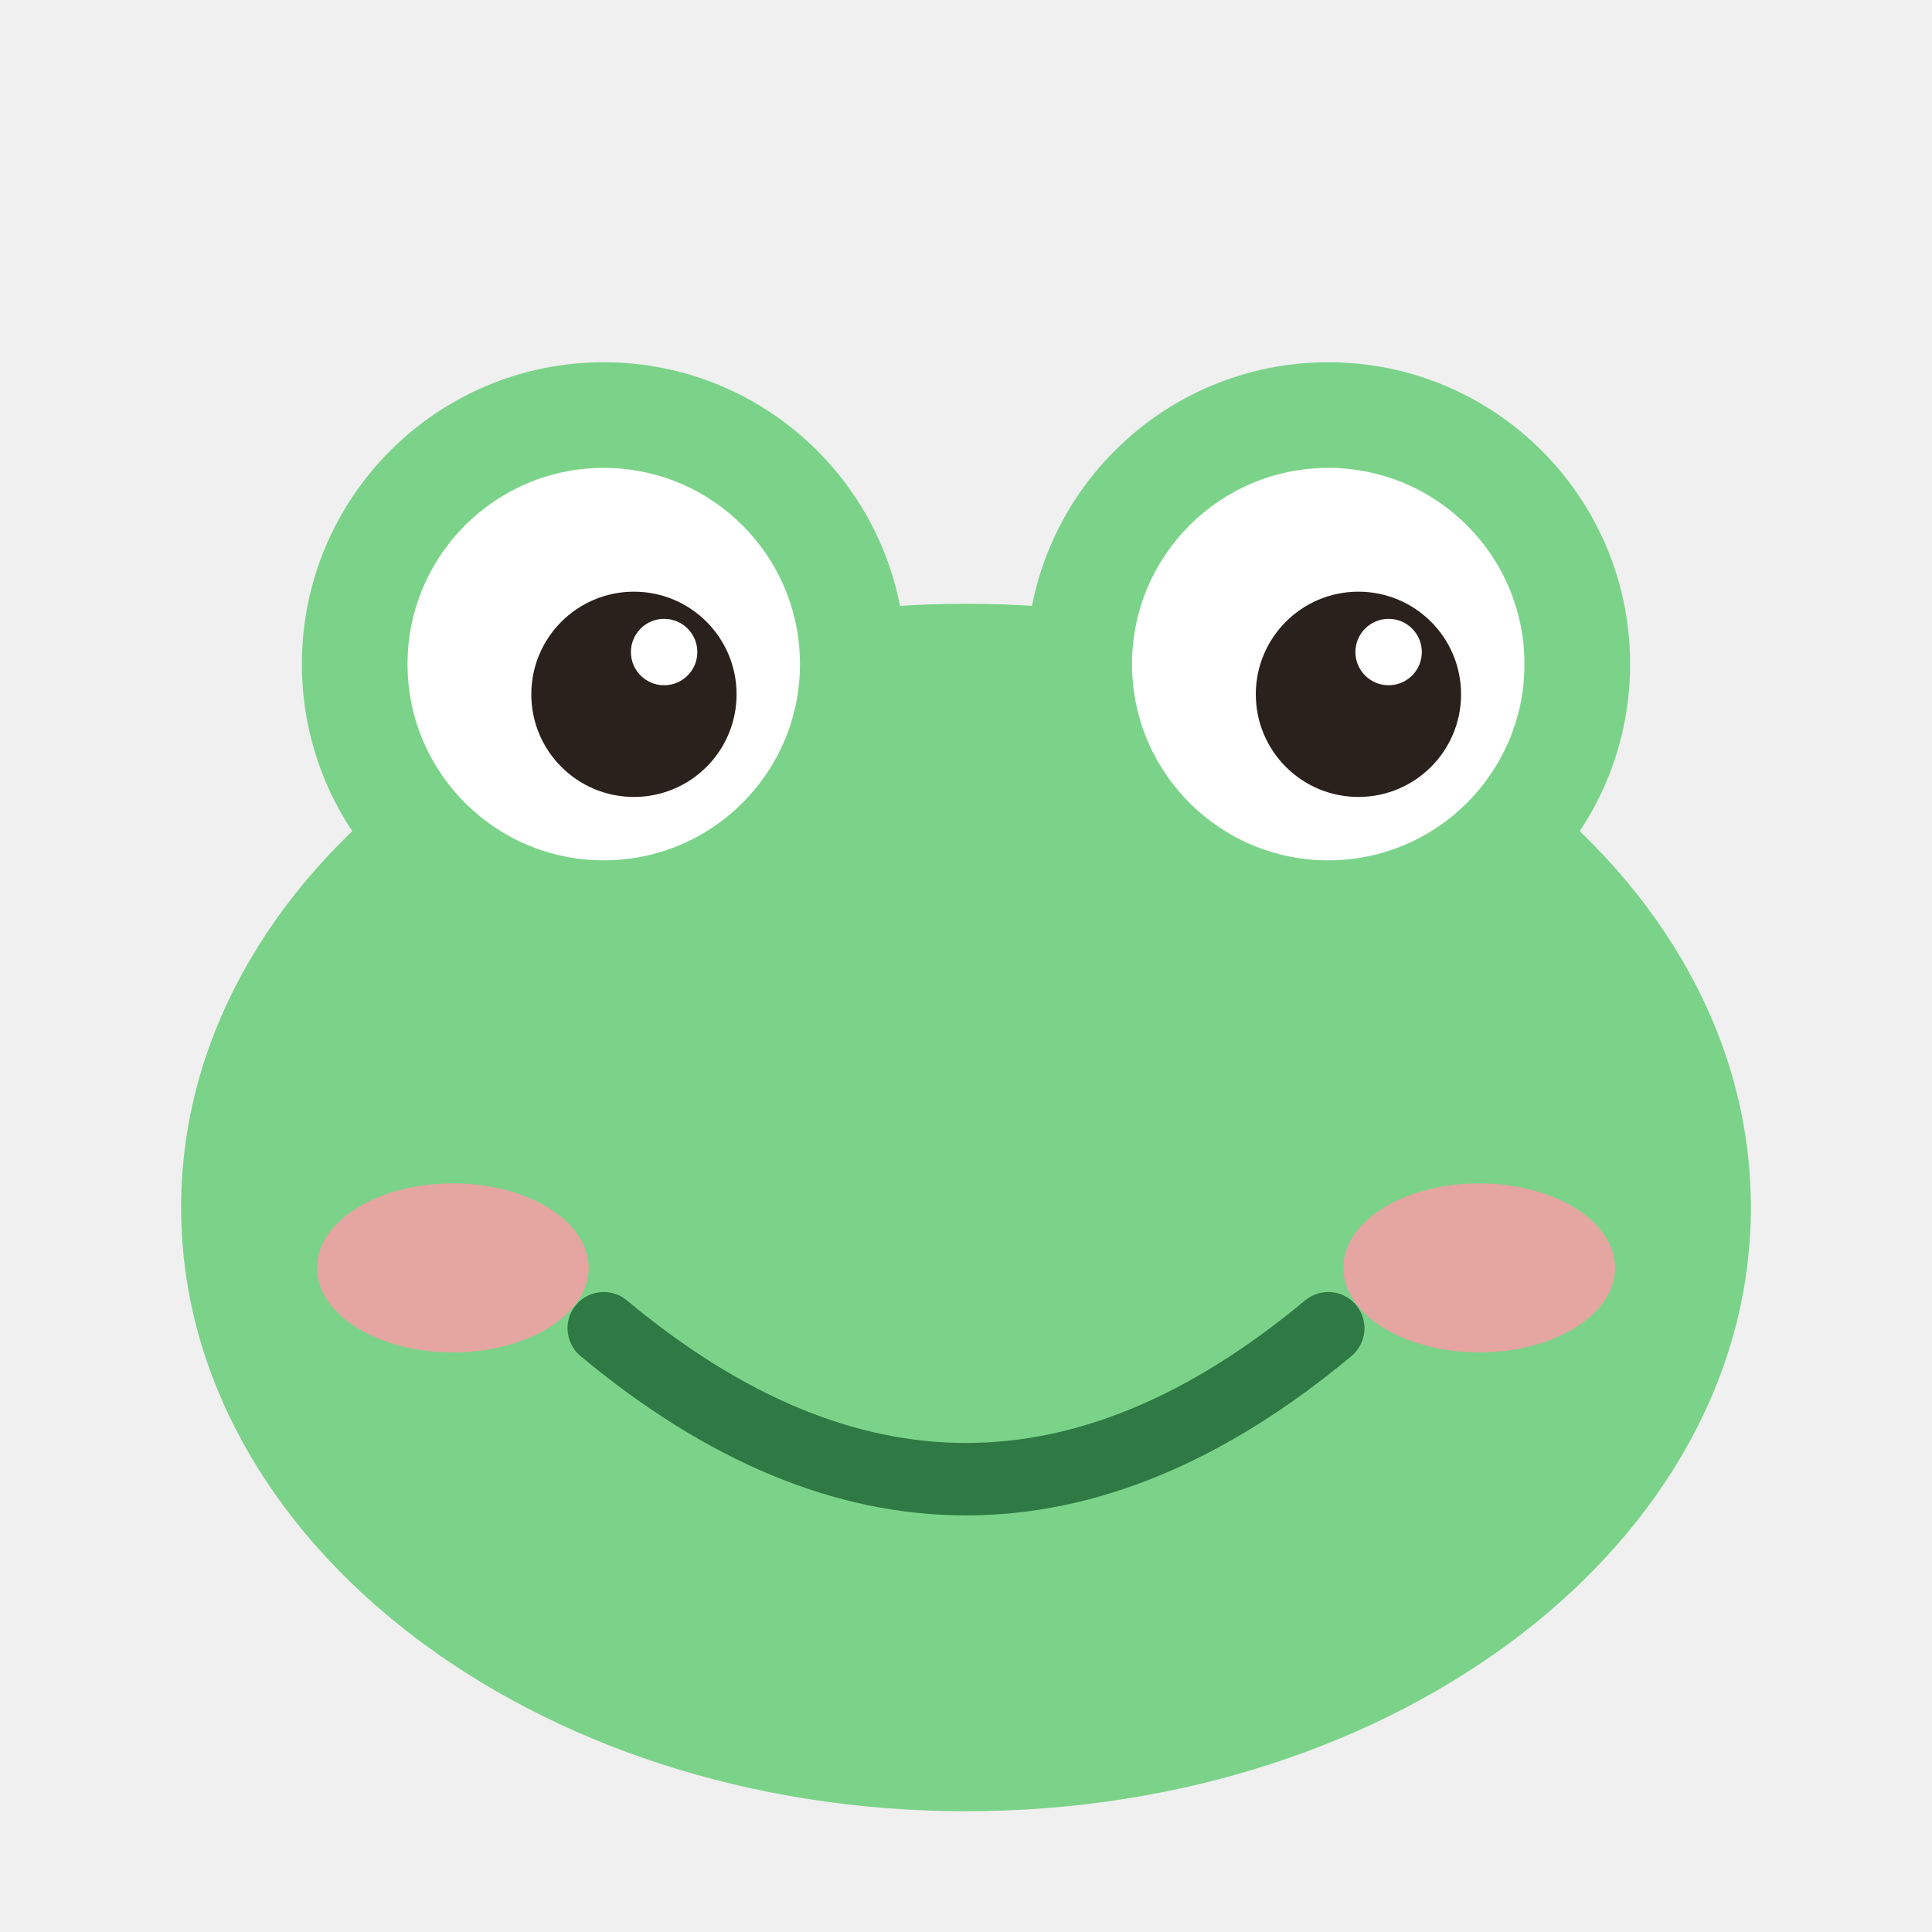
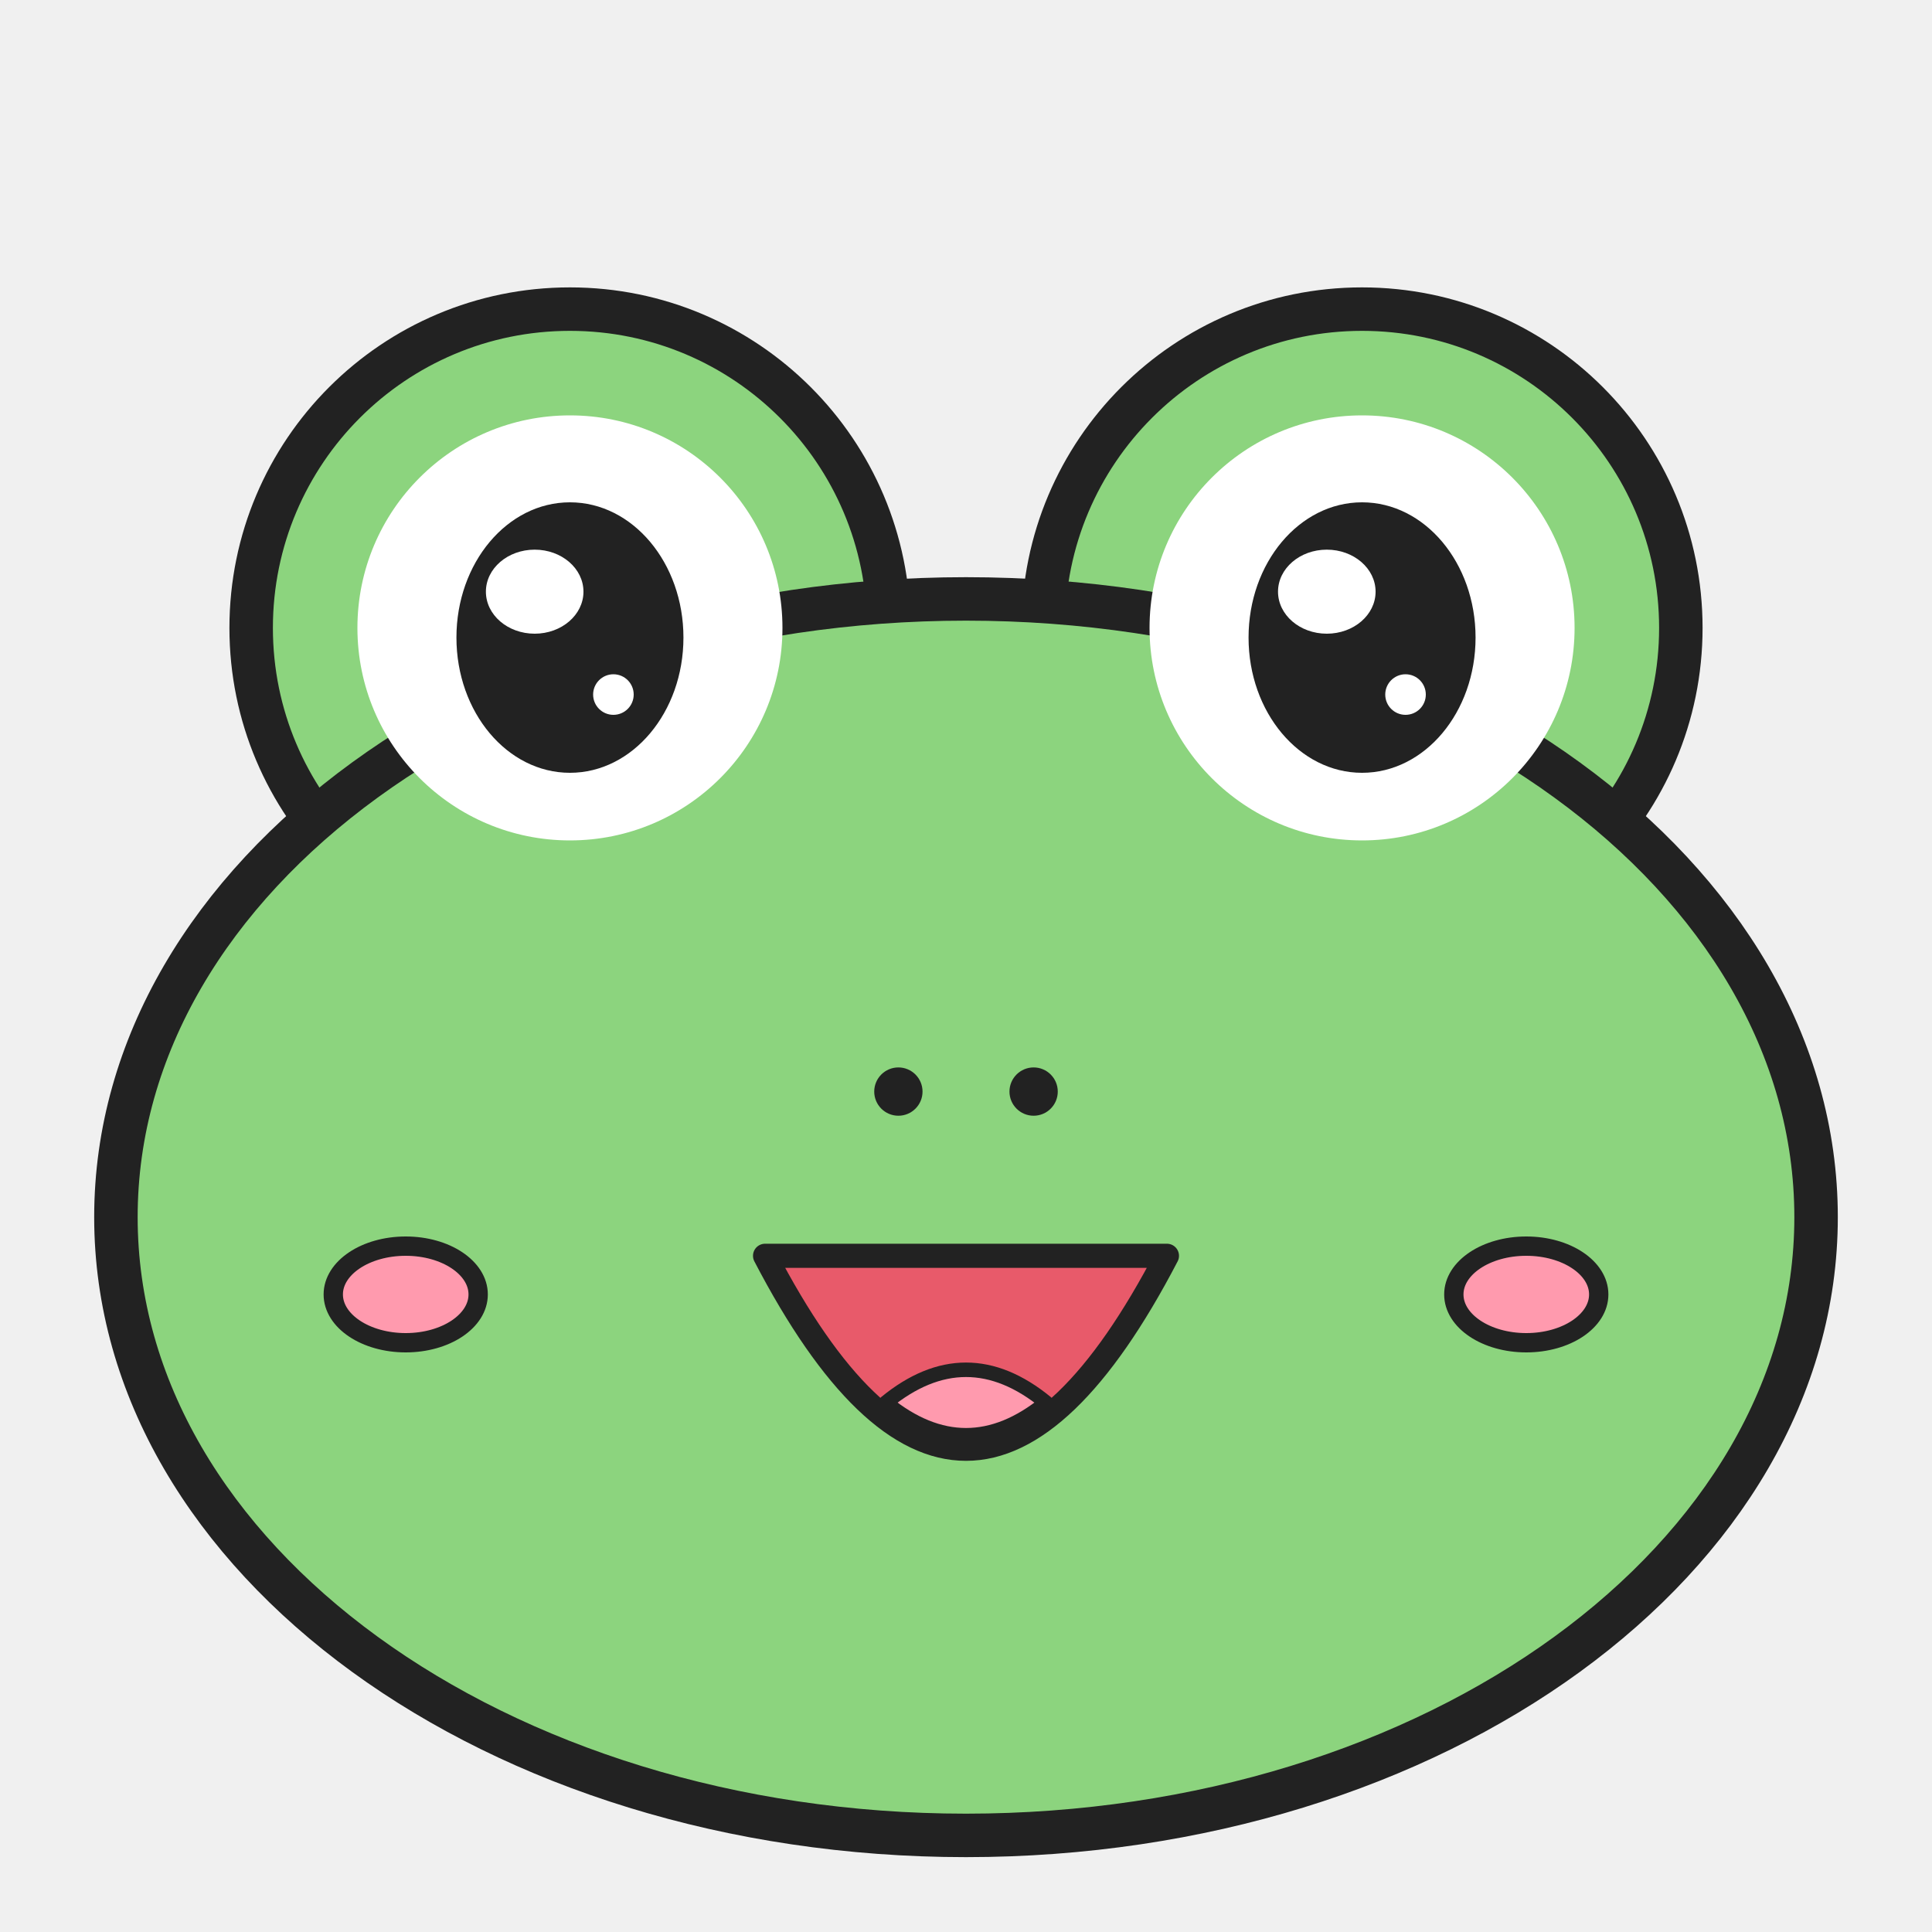
- <svg xmlns="http://www.w3.org/2000/svg" width="64" height="64" viewBox="0 0 64 64">
-   <ellipse cx="32" cy="40" rx="26" ry="20" fill="#7BD389" />
-   <circle cx="20" cy="22" r="10" fill="#7BD389" />
-   <circle cx="44" cy="22" r="10" fill="#7BD389" />
-   <circle cx="20" cy="22" r="6.5" fill="#FFFFFF" />
-   <circle cx="44" cy="22" r="6.5" fill="#FFFFFF" />
-   <circle cx="21" cy="23" r="3.4" fill="#2A211D" />
-   <circle cx="45" cy="23" r="3.4" fill="#2A211D" />
-   <circle cx="22" cy="21.6" r="1.1" fill="#FFFFFF" />
-   <circle cx="46" cy="21.6" r="1.1" fill="#FFFFFF" />
-   <ellipse cx="15" cy="42" rx="4.5" ry="2.8" fill="#FF9AA8" opacity="0.8" />
-   <ellipse cx="49" cy="42" rx="4.5" ry="2.8" fill="#FF9AA8" opacity="0.8" />
-   <path d="M20 44 Q32 54 44 44" stroke="#2F7A44" stroke-width="2.4" fill="none" stroke-linecap="round" />
+ <svg xmlns="http://www.w3.org/2000/svg" width="64" height="64" viewBox="0 0 400 400">
+   <circle cx="118" cy="130" r="66" fill="#8CD47E" stroke="#222222" stroke-width="9" stroke-linejoin="round" stroke-linecap="round" />
+   <circle cx="282" cy="130" r="66" fill="#8CD47E" stroke="#222222" stroke-width="9" stroke-linejoin="round" stroke-linecap="round" />
+   <ellipse cx="200" cy="252" rx="176" ry="128" fill="#8CD47E" stroke="#222222" stroke-width="9" stroke-linejoin="round" stroke-linecap="round" />
+   <circle cx="118" cy="130" r="44" fill="#FFFFFF" stroke="#222222" stroke-width="0" stroke-linejoin="round" stroke-linecap="round" />
+   <circle cx="282" cy="130" r="44" fill="#FFFFFF" stroke="#222222" stroke-width="0" stroke-linejoin="round" stroke-linecap="round" />
+   <ellipse cx="118" cy="132" rx="23.5" ry="28.0" fill="#222222" />
+   <ellipse cx="110.7" cy="122.5" rx="10.1" ry="8.7" fill="#FFFFFF" />
+   <circle cx="127.0" cy="143.8" r="4.2" fill="#FFFFFF" />
+   <ellipse cx="282" cy="132" rx="23.5" ry="28.0" fill="#222222" />
+   <ellipse cx="274.7" cy="122.5" rx="10.1" ry="8.7" fill="#FFFFFF" />
+   <circle cx="291.0" cy="143.8" r="4.2" fill="#FFFFFF" />
+   <circle cx="186" cy="226" r="5" fill="#222222" stroke="#222222" stroke-width="0" stroke-linejoin="round" stroke-linecap="round" />
+   <circle cx="214" cy="226" r="5" fill="#222222" stroke="#222222" stroke-width="0" stroke-linejoin="round" stroke-linecap="round" />
+   <path d="M158.4 260.0 Q 200.0 339.9 241.6 260.0 Z" fill="#E85A6A" stroke="#222222" stroke-width="5" stroke-linejoin="round" stroke-linecap="round" />
+   <path d="M183.4 290.4 Q 200.0 276.8 216.6 290.4 Q 200.0 303.9 183.4 290.4 Z" fill="#FF9AAE" stroke="#222222" stroke-width="3" stroke-linejoin="round" stroke-linecap="round" />
+   <ellipse cx="84" cy="268" rx="15" ry="10" fill="#FF9AAE" stroke="#222222" stroke-width="4" stroke-linejoin="round" stroke-linecap="round" />
+   <ellipse cx="316" cy="268" rx="15" ry="10" fill="#FF9AAE" stroke="#222222" stroke-width="4" stroke-linejoin="round" stroke-linecap="round" />
</svg>
